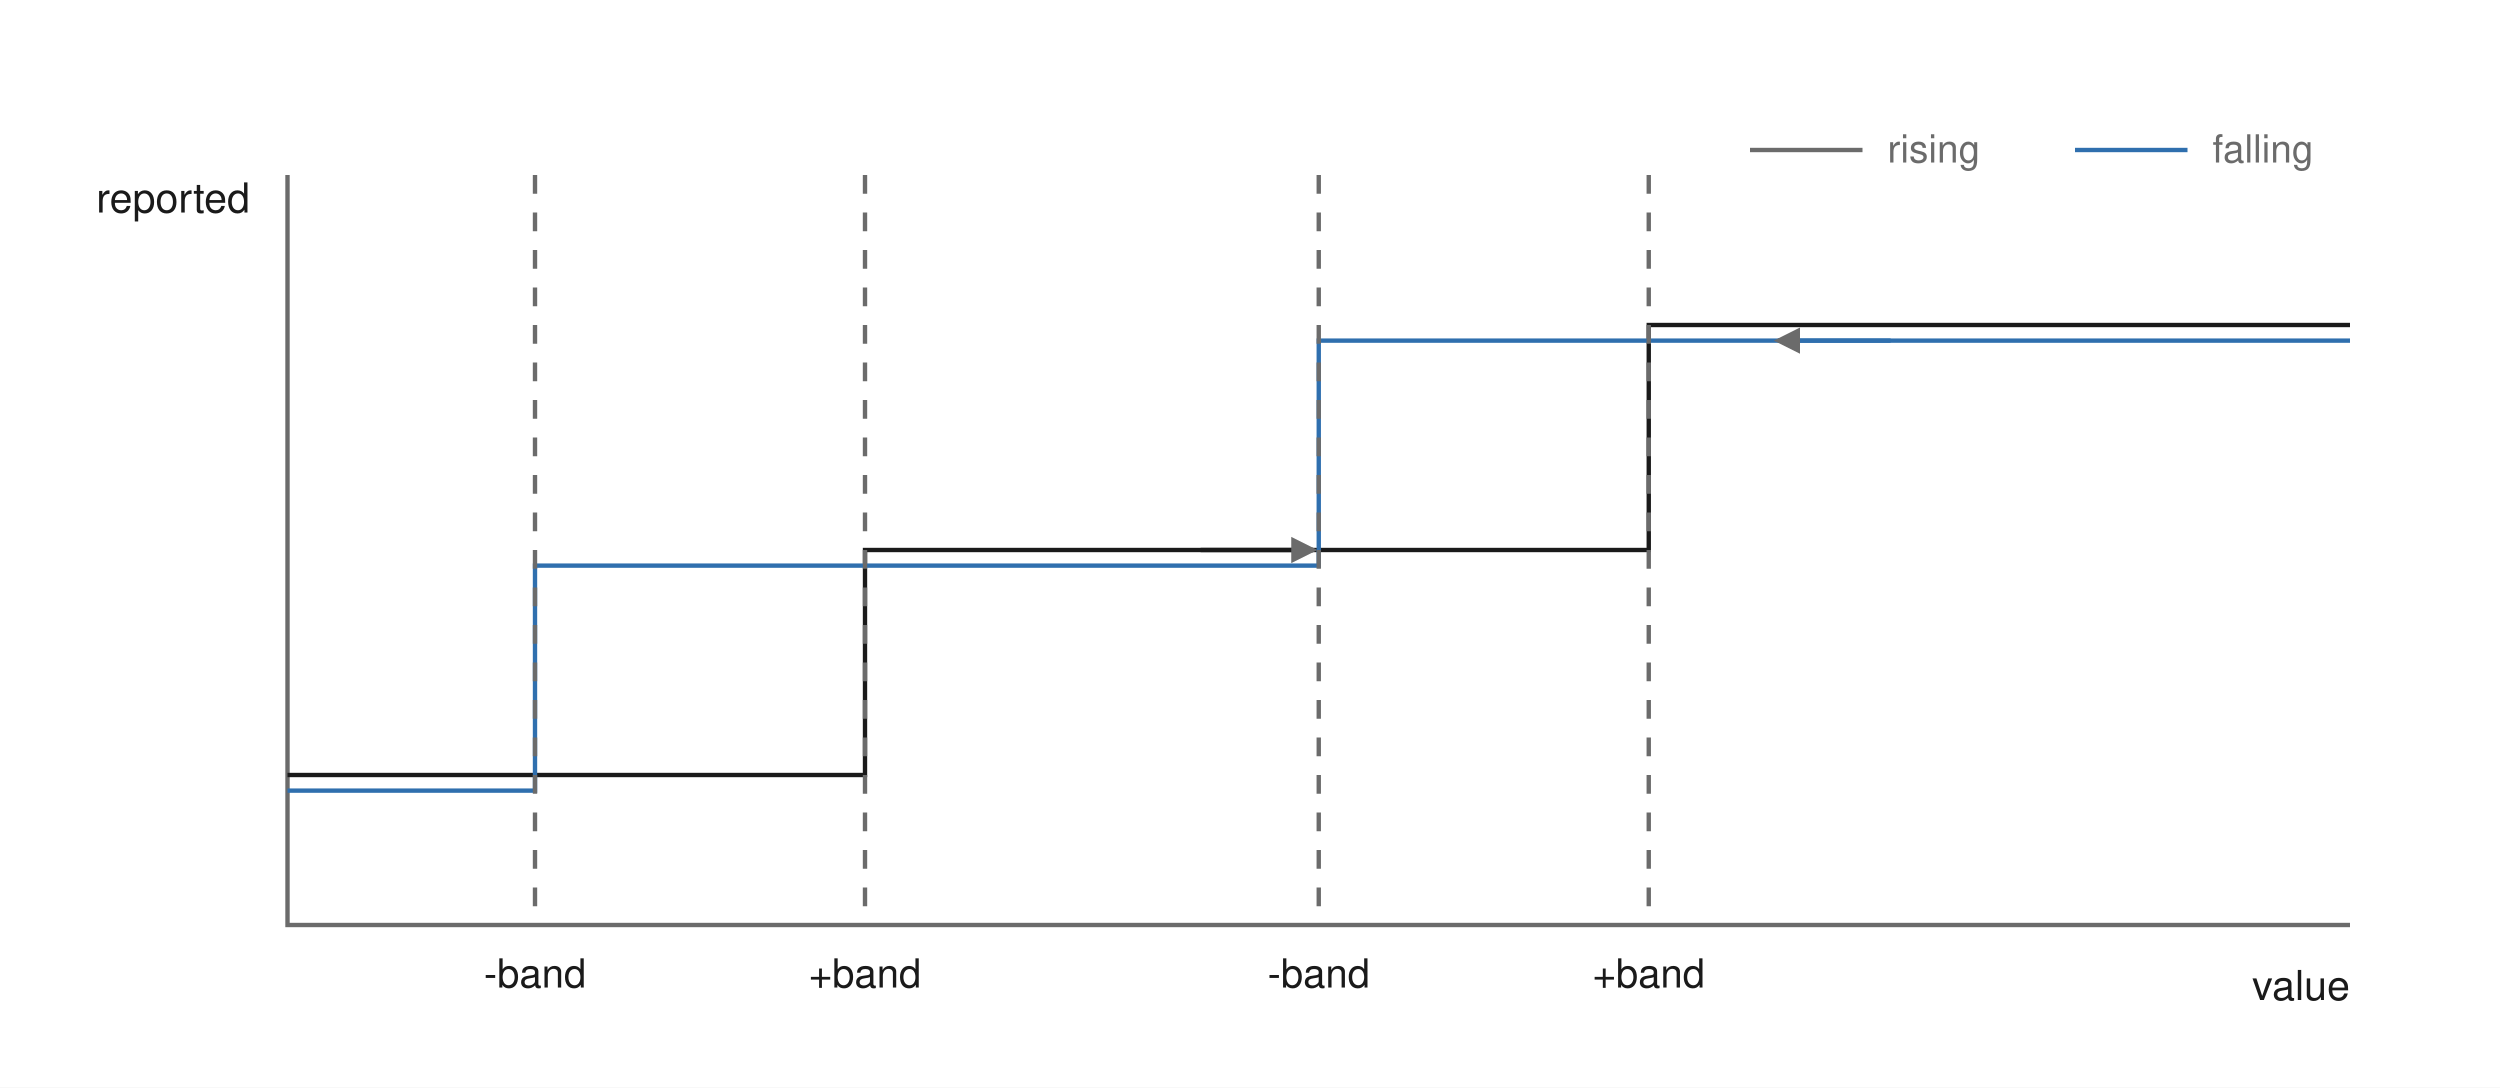
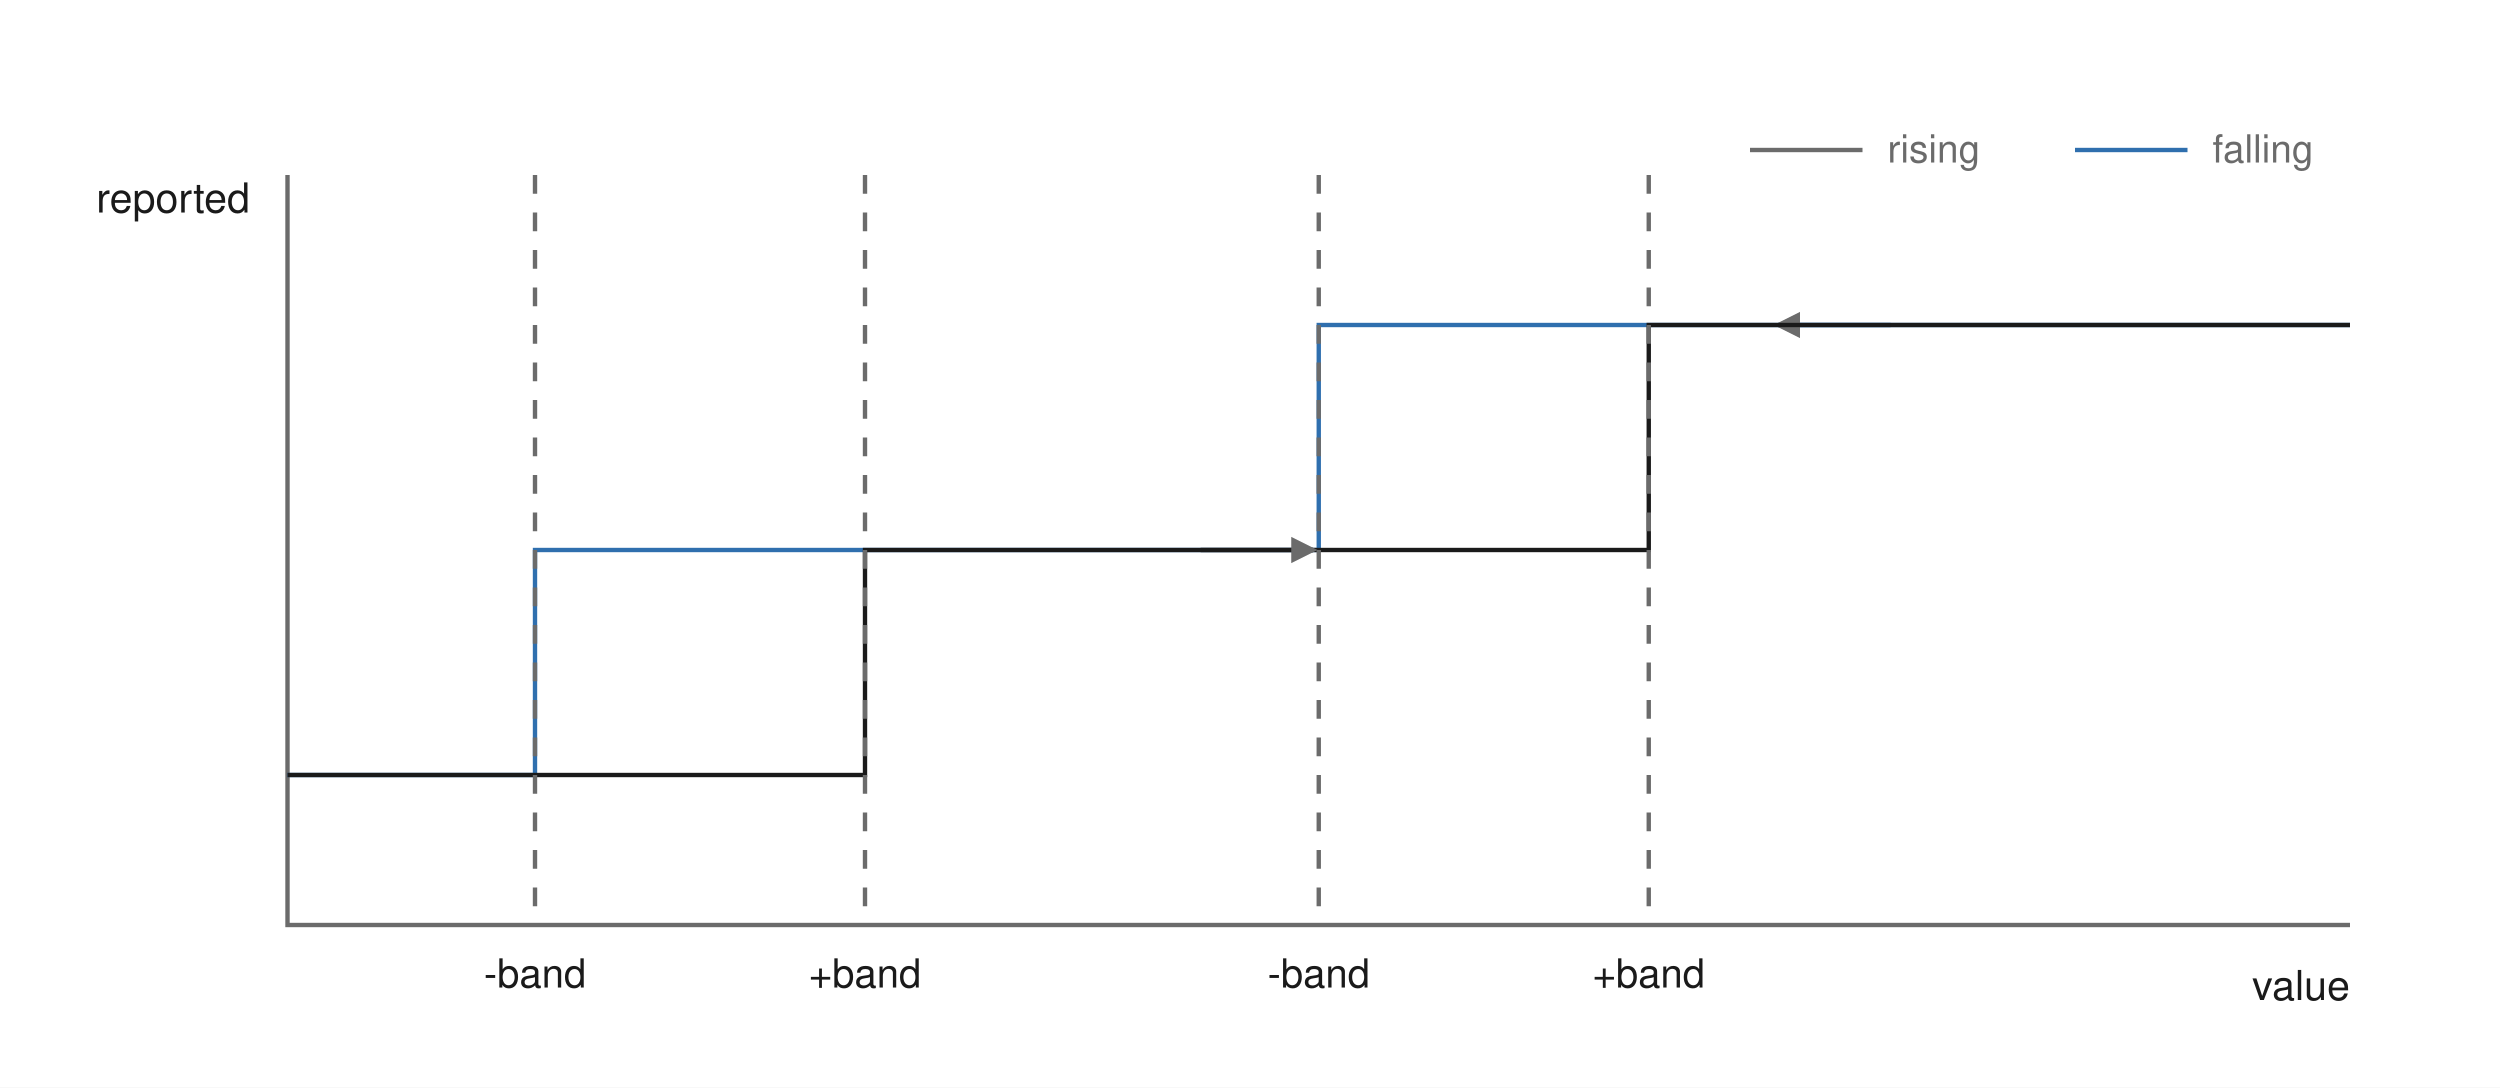
- <svg xmlns="http://www.w3.org/2000/svg" width="400" height="174" viewBox="0 0 400 174" style="max-width:100%;height:auto" content="&lt;mxfile host=&quot;app.diagrams.net&quot; type=&quot;device&quot;&gt;&lt;diagram id=&quot;block_Deadband&quot; name=&quot;block_Deadband&quot;&gt;&lt;mxGraphModel dx=&quot;400&quot; dy=&quot;174&quot; grid=&quot;0&quot; gridSize=&quot;10&quot; guides=&quot;1&quot; tooltips=&quot;1&quot; connect=&quot;1&quot; arrows=&quot;1&quot; fold=&quot;1&quot; page=&quot;1&quot; pageScale=&quot;1&quot; pageWidth=&quot;400&quot; pageHeight=&quot;174&quot; math=&quot;0&quot; shadow=&quot;0&quot;&gt;&lt;root&gt;&lt;mxCell id=&quot;0&quot;/&gt;&lt;mxCell id=&quot;1&quot; parent=&quot;0&quot;/&gt;&lt;mxCell id=&quot;e2&quot; value=&quot;&quot; style=&quot;edgeStyle=none;html=1;strokeColor=#6b6b6b;endArrow=none&quot; edge=&quot;1&quot; parent=&quot;1&quot;&gt;&lt;mxGeometry relative=&quot;1&quot; as=&quot;geometry&quot;&gt;&lt;mxPoint x=&quot;46&quot; y=&quot;28&quot; as=&quot;sourcePoint&quot;/&gt;&lt;mxPoint x=&quot;376&quot; y=&quot;148&quot; as=&quot;targetPoint&quot;/&gt;&lt;Array as=&quot;points&quot;&gt;&lt;mxPoint x=&quot;46&quot; y=&quot;148&quot;/&gt;&lt;/Array&gt;&lt;/mxGeometry&gt;&lt;/mxCell&gt;&lt;mxCell id=&quot;n3&quot; value=&quot;reported&quot; style=&quot;text;html=1;fontSize=6;fontColor=#1a1a1a;align=left&quot; vertex=&quot;1&quot; parent=&quot;1&quot;&gt;&lt;mxGeometry x=&quot;40&quot; y=&quot;27.4&quot; width=&quot;40&quot; height=&quot;10.6&quot; as=&quot;geometry&quot;/&gt;&lt;/mxCell&gt;&lt;mxCell id=&quot;n4&quot; value=&quot;value&quot; style=&quot;text;html=1;fontSize=6;fontColor=#1a1a1a;align=left&quot; vertex=&quot;1&quot; parent=&quot;1&quot;&gt;&lt;mxGeometry x=&quot;376&quot; y=&quot;153.4&quot; width=&quot;40&quot; height=&quot;10.6&quot; as=&quot;geometry&quot;/&gt;&lt;/mxCell&gt;&lt;mxCell id=&quot;e5&quot; value=&quot;&quot; style=&quot;edgeStyle=none;html=1;strokeColor=#1a1a1a;endArrow=none&quot; edge=&quot;1&quot; parent=&quot;1&quot;&gt;&lt;mxGeometry relative=&quot;1&quot; as=&quot;geometry&quot;&gt;&lt;mxPoint x=&quot;46.0&quot; y=&quot;124.0&quot; as=&quot;sourcePoint&quot;/&gt;&lt;mxPoint x=&quot;376.0&quot; y=&quot;52.0&quot; as=&quot;targetPoint&quot;/&gt;&lt;Array as=&quot;points&quot;&gt;&lt;mxPoint x=&quot;138.4&quot; y=&quot;124.0&quot;/&gt;&lt;mxPoint x=&quot;138.4&quot; y=&quot;88.0&quot;/&gt;&lt;mxPoint x=&quot;263.8&quot; y=&quot;88.0&quot;/&gt;&lt;mxPoint x=&quot;263.8&quot; y=&quot;52.0&quot;/&gt;&lt;/Array&gt;&lt;/mxGeometry&gt;&lt;/mxCell&gt;&lt;mxCell id=&quot;e6&quot; value=&quot;&quot; style=&quot;edgeStyle=none;html=1;strokeColor=#1a1a1a;endArrow=block&quot; edge=&quot;1&quot; parent=&quot;1&quot;&gt;&lt;mxGeometry relative=&quot;1&quot; as=&quot;geometry&quot;&gt;&lt;mxPoint x=&quot;192.1&quot; y=&quot;88.0&quot; as=&quot;sourcePoint&quot;/&gt;&lt;mxPoint x=&quot;210.1&quot; y=&quot;88.0&quot; as=&quot;targetPoint&quot;/&gt;&lt;/mxGeometry&gt;&lt;/mxCell&gt;&lt;mxCell id=&quot;e7&quot; value=&quot;&quot; style=&quot;edgeStyle=none;html=1;strokeColor=#2f6fae;endArrow=none&quot; edge=&quot;1&quot; parent=&quot;1&quot;&gt;&lt;mxGeometry relative=&quot;1&quot; as=&quot;geometry&quot;&gt;&lt;mxPoint x=&quot;376.0&quot; y=&quot;54.5&quot; as=&quot;sourcePoint&quot;/&gt;&lt;mxPoint x=&quot;46.0&quot; y=&quot;126.5&quot; as=&quot;targetPoint&quot;/&gt;&lt;Array as=&quot;points&quot;&gt;&lt;mxPoint x=&quot;211.0&quot; y=&quot;54.5&quot;/&gt;&lt;mxPoint x=&quot;211.0&quot; y=&quot;90.5&quot;/&gt;&lt;mxPoint x=&quot;85.6&quot; y=&quot;90.5&quot;/&gt;&lt;mxPoint x=&quot;85.6&quot; y=&quot;126.5&quot;/&gt;&lt;/Array&gt;&lt;/mxGeometry&gt;&lt;/mxCell&gt;&lt;mxCell id=&quot;e8&quot; value=&quot;&quot; style=&quot;edgeStyle=none;html=1;strokeColor=#2f6fae;endArrow=block&quot; edge=&quot;1&quot; parent=&quot;1&quot;&gt;&lt;mxGeometry relative=&quot;1&quot; as=&quot;geometry&quot;&gt;&lt;mxPoint x=&quot;302.5&quot; y=&quot;54.5&quot; as=&quot;sourcePoint&quot;/&gt;&lt;mxPoint x=&quot;284.5&quot; y=&quot;54.5&quot; as=&quot;targetPoint&quot;/&gt;&lt;/mxGeometry&gt;&lt;/mxCell&gt;&lt;mxCell id=&quot;e9&quot; value=&quot;&quot; style=&quot;edgeStyle=none;html=1;strokeColor=#6b6b6b;endArrow=none&quot; edge=&quot;1&quot; parent=&quot;1&quot;&gt;&lt;mxGeometry relative=&quot;1&quot; as=&quot;geometry&quot;&gt;&lt;mxPoint x=&quot;280&quot; y=&quot;24&quot; as=&quot;sourcePoint&quot;/&gt;&lt;mxPoint x=&quot;298&quot; y=&quot;24&quot; as=&quot;targetPoint&quot;/&gt;&lt;/mxGeometry&gt;&lt;/mxCell&gt;&lt;mxCell id=&quot;n10&quot; value=&quot;rising&quot; style=&quot;text;html=1;fontSize=6;fontColor=#6b6b6b;align=left&quot; vertex=&quot;1&quot; parent=&quot;1&quot;&gt;&lt;mxGeometry x=&quot;302&quot; y=&quot;19.8&quot; width=&quot;40&quot; height=&quot;10.2&quot; as=&quot;geometry&quot;/&gt;&lt;/mxCell&gt;&lt;mxCell id=&quot;e11&quot; value=&quot;&quot; style=&quot;edgeStyle=none;html=1;strokeColor=#2f6fae;endArrow=none&quot; edge=&quot;1&quot; parent=&quot;1&quot;&gt;&lt;mxGeometry relative=&quot;1&quot; as=&quot;geometry&quot;&gt;&lt;mxPoint x=&quot;332&quot; y=&quot;24&quot; as=&quot;sourcePoint&quot;/&gt;&lt;mxPoint x=&quot;350&quot; y=&quot;24&quot; as=&quot;targetPoint&quot;/&gt;&lt;/mxGeometry&gt;&lt;/mxCell&gt;&lt;mxCell id=&quot;n12&quot; value=&quot;falling&quot; style=&quot;text;html=1;fontSize=6;fontColor=#6b6b6b;align=left&quot; vertex=&quot;1&quot; parent=&quot;1&quot;&gt;&lt;mxGeometry x=&quot;354&quot; y=&quot;19.8&quot; width=&quot;40&quot; height=&quot;10.2&quot; as=&quot;geometry&quot;/&gt;&lt;/mxCell&gt;&lt;mxCell id=&quot;e13&quot; value=&quot;&quot; style=&quot;edgeStyle=none;html=1;strokeColor=#6b6b6b;endArrow=none;dashed=1&quot; edge=&quot;1&quot; parent=&quot;1&quot;&gt;&lt;mxGeometry relative=&quot;1&quot; as=&quot;geometry&quot;&gt;&lt;mxPoint x=&quot;85.6&quot; y=&quot;28&quot; as=&quot;sourcePoint&quot;/&gt;&lt;mxPoint x=&quot;85.6&quot; y=&quot;148&quot; as=&quot;targetPoint&quot;/&gt;&lt;/mxGeometry&gt;&lt;/mxCell&gt;&lt;mxCell id=&quot;n14&quot; value=&quot;-band&quot; style=&quot;text;html=1;fontSize=6;fontColor=#1a1a1a;align=center&quot; vertex=&quot;1&quot; parent=&quot;1&quot;&gt;&lt;mxGeometry x=&quot;85.6&quot; y=&quot;151.6&quot; width=&quot;40&quot; height=&quot;10.4&quot; as=&quot;geometry&quot;/&gt;&lt;/mxCell&gt;&lt;mxCell id=&quot;e15&quot; value=&quot;&quot; style=&quot;edgeStyle=none;html=1;strokeColor=#6b6b6b;endArrow=none;dashed=1&quot; edge=&quot;1&quot; parent=&quot;1&quot;&gt;&lt;mxGeometry relative=&quot;1&quot; as=&quot;geometry&quot;&gt;&lt;mxPoint x=&quot;138.4&quot; y=&quot;28&quot; as=&quot;sourcePoint&quot;/&gt;&lt;mxPoint x=&quot;138.4&quot; y=&quot;148&quot; as=&quot;targetPoint&quot;/&gt;&lt;/mxGeometry&gt;&lt;/mxCell&gt;&lt;mxCell id=&quot;n16&quot; value=&quot;+band&quot; style=&quot;text;html=1;fontSize=6;fontColor=#1a1a1a;align=center&quot; vertex=&quot;1&quot; parent=&quot;1&quot;&gt;&lt;mxGeometry x=&quot;138.4&quot; y=&quot;151.6&quot; width=&quot;40&quot; height=&quot;10.4&quot; as=&quot;geometry&quot;/&gt;&lt;/mxCell&gt;&lt;mxCell id=&quot;e17&quot; value=&quot;&quot; style=&quot;edgeStyle=none;html=1;strokeColor=#6b6b6b;endArrow=none;dashed=1&quot; edge=&quot;1&quot; parent=&quot;1&quot;&gt;&lt;mxGeometry relative=&quot;1&quot; as=&quot;geometry&quot;&gt;&lt;mxPoint x=&quot;211.0&quot; y=&quot;28&quot; as=&quot;sourcePoint&quot;/&gt;&lt;mxPoint x=&quot;211.0&quot; y=&quot;148&quot; as=&quot;targetPoint&quot;/&gt;&lt;/mxGeometry&gt;&lt;/mxCell&gt;&lt;mxCell id=&quot;n18&quot; value=&quot;-band&quot; style=&quot;text;html=1;fontSize=6;fontColor=#1a1a1a;align=center&quot; vertex=&quot;1&quot; parent=&quot;1&quot;&gt;&lt;mxGeometry x=&quot;211.0&quot; y=&quot;151.6&quot; width=&quot;40&quot; height=&quot;10.4&quot; as=&quot;geometry&quot;/&gt;&lt;/mxCell&gt;&lt;mxCell id=&quot;e19&quot; value=&quot;&quot; style=&quot;edgeStyle=none;html=1;strokeColor=#6b6b6b;endArrow=none;dashed=1&quot; edge=&quot;1&quot; parent=&quot;1&quot;&gt;&lt;mxGeometry relative=&quot;1&quot; as=&quot;geometry&quot;&gt;&lt;mxPoint x=&quot;263.8&quot; y=&quot;28&quot; as=&quot;sourcePoint&quot;/&gt;&lt;mxPoint x=&quot;263.8&quot; y=&quot;148&quot; as=&quot;targetPoint&quot;/&gt;&lt;/mxGeometry&gt;&lt;/mxCell&gt;&lt;mxCell id=&quot;n20&quot; value=&quot;+band&quot; style=&quot;text;html=1;fontSize=6;fontColor=#1a1a1a;align=center&quot; vertex=&quot;1&quot; parent=&quot;1&quot;&gt;&lt;mxGeometry x=&quot;263.8&quot; y=&quot;151.6&quot; width=&quot;40&quot; height=&quot;10.4&quot; as=&quot;geometry&quot;/&gt;&lt;/mxCell&gt;&lt;/root&gt;&lt;/mxGraphModel&gt;&lt;/diagram&gt;&lt;/mxfile&gt;">
+ <svg xmlns="http://www.w3.org/2000/svg" width="400" height="174" viewBox="0 0 400 174" style="max-width:100%;height:auto" content="&lt;mxfile host=&quot;app.diagrams.net&quot; type=&quot;device&quot;&gt;&lt;diagram id=&quot;block_Deadband&quot; name=&quot;block_Deadband&quot;&gt;&lt;mxGraphModel dx=&quot;400&quot; dy=&quot;174&quot; grid=&quot;0&quot; gridSize=&quot;10&quot; guides=&quot;1&quot; tooltips=&quot;1&quot; connect=&quot;1&quot; arrows=&quot;1&quot; fold=&quot;1&quot; page=&quot;1&quot; pageScale=&quot;1&quot; pageWidth=&quot;400&quot; pageHeight=&quot;174&quot; math=&quot;0&quot; shadow=&quot;0&quot;&gt;&lt;root&gt;&lt;mxCell id=&quot;0&quot;/&gt;&lt;mxCell id=&quot;1&quot; parent=&quot;0&quot;/&gt;&lt;mxCell id=&quot;e2&quot; value=&quot;&quot; style=&quot;edgeStyle=none;html=1;strokeColor=#6b6b6b;endArrow=none&quot; edge=&quot;1&quot; parent=&quot;1&quot;&gt;&lt;mxGeometry relative=&quot;1&quot; as=&quot;geometry&quot;&gt;&lt;mxPoint x=&quot;46&quot; y=&quot;28&quot; as=&quot;sourcePoint&quot;/&gt;&lt;mxPoint x=&quot;376&quot; y=&quot;148&quot; as=&quot;targetPoint&quot;/&gt;&lt;Array as=&quot;points&quot;&gt;&lt;mxPoint x=&quot;46&quot; y=&quot;148&quot;/&gt;&lt;/Array&gt;&lt;/mxGeometry&gt;&lt;/mxCell&gt;&lt;mxCell id=&quot;n3&quot; value=&quot;reported&quot; style=&quot;text;html=1;fontSize=6;fontColor=#1a1a1a;align=left&quot; vertex=&quot;1&quot; parent=&quot;1&quot;&gt;&lt;mxGeometry x=&quot;40&quot; y=&quot;27.4&quot; width=&quot;40&quot; height=&quot;10.6&quot; as=&quot;geometry&quot;/&gt;&lt;/mxCell&gt;&lt;mxCell id=&quot;n4&quot; value=&quot;value&quot; style=&quot;text;html=1;fontSize=6;fontColor=#1a1a1a;align=left&quot; vertex=&quot;1&quot; parent=&quot;1&quot;&gt;&lt;mxGeometry x=&quot;376&quot; y=&quot;153.4&quot; width=&quot;40&quot; height=&quot;10.6&quot; as=&quot;geometry&quot;/&gt;&lt;/mxCell&gt;&lt;mxCell id=&quot;e5&quot; value=&quot;&quot; style=&quot;edgeStyle=none;html=1;strokeColor=#2f6fae;endArrow=none&quot; edge=&quot;1&quot; parent=&quot;1&quot;&gt;&lt;mxGeometry relative=&quot;1&quot; as=&quot;geometry&quot;&gt;&lt;mxPoint x=&quot;376.0&quot; y=&quot;52.0&quot; as=&quot;sourcePoint&quot;/&gt;&lt;mxPoint x=&quot;46.0&quot; y=&quot;124.0&quot; as=&quot;targetPoint&quot;/&gt;&lt;Array as=&quot;points&quot;&gt;&lt;mxPoint x=&quot;211.0&quot; y=&quot;52.0&quot;/&gt;&lt;mxPoint x=&quot;211.0&quot; y=&quot;88.0&quot;/&gt;&lt;mxPoint x=&quot;85.6&quot; y=&quot;88.0&quot;/&gt;&lt;mxPoint x=&quot;85.6&quot; y=&quot;124.0&quot;/&gt;&lt;/Array&gt;&lt;/mxGeometry&gt;&lt;/mxCell&gt;&lt;mxCell id=&quot;e6&quot; value=&quot;&quot; style=&quot;edgeStyle=none;html=1;strokeColor=#2f6fae;endArrow=block&quot; edge=&quot;1&quot; parent=&quot;1&quot;&gt;&lt;mxGeometry relative=&quot;1&quot; as=&quot;geometry&quot;&gt;&lt;mxPoint x=&quot;302.5&quot; y=&quot;52.0&quot; as=&quot;sourcePoint&quot;/&gt;&lt;mxPoint x=&quot;284.5&quot; y=&quot;52.0&quot; as=&quot;targetPoint&quot;/&gt;&lt;/mxGeometry&gt;&lt;/mxCell&gt;&lt;mxCell id=&quot;e7&quot; value=&quot;&quot; style=&quot;edgeStyle=none;html=1;strokeColor=#1a1a1a;endArrow=none&quot; edge=&quot;1&quot; parent=&quot;1&quot;&gt;&lt;mxGeometry relative=&quot;1&quot; as=&quot;geometry&quot;&gt;&lt;mxPoint x=&quot;46.0&quot; y=&quot;124.0&quot; as=&quot;sourcePoint&quot;/&gt;&lt;mxPoint x=&quot;376.0&quot; y=&quot;52.0&quot; as=&quot;targetPoint&quot;/&gt;&lt;Array as=&quot;points&quot;&gt;&lt;mxPoint x=&quot;138.4&quot; y=&quot;124.0&quot;/&gt;&lt;mxPoint x=&quot;138.4&quot; y=&quot;88.0&quot;/&gt;&lt;mxPoint x=&quot;263.8&quot; y=&quot;88.0&quot;/&gt;&lt;mxPoint x=&quot;263.8&quot; y=&quot;52.0&quot;/&gt;&lt;/Array&gt;&lt;/mxGeometry&gt;&lt;/mxCell&gt;&lt;mxCell id=&quot;e8&quot; value=&quot;&quot; style=&quot;edgeStyle=none;html=1;strokeColor=#1a1a1a;endArrow=block&quot; edge=&quot;1&quot; parent=&quot;1&quot;&gt;&lt;mxGeometry relative=&quot;1&quot; as=&quot;geometry&quot;&gt;&lt;mxPoint x=&quot;192.1&quot; y=&quot;88.0&quot; as=&quot;sourcePoint&quot;/&gt;&lt;mxPoint x=&quot;210.1&quot; y=&quot;88.0&quot; as=&quot;targetPoint&quot;/&gt;&lt;/mxGeometry&gt;&lt;/mxCell&gt;&lt;mxCell id=&quot;e9&quot; value=&quot;&quot; style=&quot;edgeStyle=none;html=1;strokeColor=#6b6b6b;endArrow=none&quot; edge=&quot;1&quot; parent=&quot;1&quot;&gt;&lt;mxGeometry relative=&quot;1&quot; as=&quot;geometry&quot;&gt;&lt;mxPoint x=&quot;280&quot; y=&quot;24&quot; as=&quot;sourcePoint&quot;/&gt;&lt;mxPoint x=&quot;298&quot; y=&quot;24&quot; as=&quot;targetPoint&quot;/&gt;&lt;/mxGeometry&gt;&lt;/mxCell&gt;&lt;mxCell id=&quot;n10&quot; value=&quot;rising&quot; style=&quot;text;html=1;fontSize=6;fontColor=#6b6b6b;align=left&quot; vertex=&quot;1&quot; parent=&quot;1&quot;&gt;&lt;mxGeometry x=&quot;302&quot; y=&quot;19.8&quot; width=&quot;40&quot; height=&quot;10.2&quot; as=&quot;geometry&quot;/&gt;&lt;/mxCell&gt;&lt;mxCell id=&quot;e11&quot; value=&quot;&quot; style=&quot;edgeStyle=none;html=1;strokeColor=#2f6fae;endArrow=none&quot; edge=&quot;1&quot; parent=&quot;1&quot;&gt;&lt;mxGeometry relative=&quot;1&quot; as=&quot;geometry&quot;&gt;&lt;mxPoint x=&quot;332&quot; y=&quot;24&quot; as=&quot;sourcePoint&quot;/&gt;&lt;mxPoint x=&quot;350&quot; y=&quot;24&quot; as=&quot;targetPoint&quot;/&gt;&lt;/mxGeometry&gt;&lt;/mxCell&gt;&lt;mxCell id=&quot;n12&quot; value=&quot;falling&quot; style=&quot;text;html=1;fontSize=6;fontColor=#6b6b6b;align=left&quot; vertex=&quot;1&quot; parent=&quot;1&quot;&gt;&lt;mxGeometry x=&quot;354&quot; y=&quot;19.8&quot; width=&quot;40&quot; height=&quot;10.2&quot; as=&quot;geometry&quot;/&gt;&lt;/mxCell&gt;&lt;mxCell id=&quot;e13&quot; value=&quot;&quot; style=&quot;edgeStyle=none;html=1;strokeColor=#6b6b6b;endArrow=none;dashed=1&quot; edge=&quot;1&quot; parent=&quot;1&quot;&gt;&lt;mxGeometry relative=&quot;1&quot; as=&quot;geometry&quot;&gt;&lt;mxPoint x=&quot;85.6&quot; y=&quot;28&quot; as=&quot;sourcePoint&quot;/&gt;&lt;mxPoint x=&quot;85.6&quot; y=&quot;148&quot; as=&quot;targetPoint&quot;/&gt;&lt;/mxGeometry&gt;&lt;/mxCell&gt;&lt;mxCell id=&quot;n14&quot; value=&quot;-band&quot; style=&quot;text;html=1;fontSize=6;fontColor=#1a1a1a;align=center&quot; vertex=&quot;1&quot; parent=&quot;1&quot;&gt;&lt;mxGeometry x=&quot;85.6&quot; y=&quot;151.6&quot; width=&quot;40&quot; height=&quot;10.4&quot; as=&quot;geometry&quot;/&gt;&lt;/mxCell&gt;&lt;mxCell id=&quot;e15&quot; value=&quot;&quot; style=&quot;edgeStyle=none;html=1;strokeColor=#6b6b6b;endArrow=none;dashed=1&quot; edge=&quot;1&quot; parent=&quot;1&quot;&gt;&lt;mxGeometry relative=&quot;1&quot; as=&quot;geometry&quot;&gt;&lt;mxPoint x=&quot;138.4&quot; y=&quot;28&quot; as=&quot;sourcePoint&quot;/&gt;&lt;mxPoint x=&quot;138.4&quot; y=&quot;148&quot; as=&quot;targetPoint&quot;/&gt;&lt;/mxGeometry&gt;&lt;/mxCell&gt;&lt;mxCell id=&quot;n16&quot; value=&quot;+band&quot; style=&quot;text;html=1;fontSize=6;fontColor=#1a1a1a;align=center&quot; vertex=&quot;1&quot; parent=&quot;1&quot;&gt;&lt;mxGeometry x=&quot;138.4&quot; y=&quot;151.6&quot; width=&quot;40&quot; height=&quot;10.4&quot; as=&quot;geometry&quot;/&gt;&lt;/mxCell&gt;&lt;mxCell id=&quot;e17&quot; value=&quot;&quot; style=&quot;edgeStyle=none;html=1;strokeColor=#6b6b6b;endArrow=none;dashed=1&quot; edge=&quot;1&quot; parent=&quot;1&quot;&gt;&lt;mxGeometry relative=&quot;1&quot; as=&quot;geometry&quot;&gt;&lt;mxPoint x=&quot;211.0&quot; y=&quot;28&quot; as=&quot;sourcePoint&quot;/&gt;&lt;mxPoint x=&quot;211.0&quot; y=&quot;148&quot; as=&quot;targetPoint&quot;/&gt;&lt;/mxGeometry&gt;&lt;/mxCell&gt;&lt;mxCell id=&quot;n18&quot; value=&quot;-band&quot; style=&quot;text;html=1;fontSize=6;fontColor=#1a1a1a;align=center&quot; vertex=&quot;1&quot; parent=&quot;1&quot;&gt;&lt;mxGeometry x=&quot;211.0&quot; y=&quot;151.6&quot; width=&quot;40&quot; height=&quot;10.4&quot; as=&quot;geometry&quot;/&gt;&lt;/mxCell&gt;&lt;mxCell id=&quot;e19&quot; value=&quot;&quot; style=&quot;edgeStyle=none;html=1;strokeColor=#6b6b6b;endArrow=none;dashed=1&quot; edge=&quot;1&quot; parent=&quot;1&quot;&gt;&lt;mxGeometry relative=&quot;1&quot; as=&quot;geometry&quot;&gt;&lt;mxPoint x=&quot;263.8&quot; y=&quot;28&quot; as=&quot;sourcePoint&quot;/&gt;&lt;mxPoint x=&quot;263.8&quot; y=&quot;148&quot; as=&quot;targetPoint&quot;/&gt;&lt;/mxGeometry&gt;&lt;/mxCell&gt;&lt;mxCell id=&quot;n20&quot; value=&quot;+band&quot; style=&quot;text;html=1;fontSize=6;fontColor=#1a1a1a;align=center&quot; vertex=&quot;1&quot; parent=&quot;1&quot;&gt;&lt;mxGeometry x=&quot;263.8&quot; y=&quot;151.6&quot; width=&quot;40&quot; height=&quot;10.4&quot; as=&quot;geometry&quot;/&gt;&lt;/mxCell&gt;&lt;/root&gt;&lt;/mxGraphModel&gt;&lt;/diagram&gt;&lt;/mxfile&gt;">
  <defs>
    <marker id="a" markerWidth="6" markerHeight="6" refX="5" refY="3" orient="auto">
      <path d="M0,0 L6,3 L0,6 z" fill="#6b6b6b" />
    </marker>
  </defs>
  <rect width="400" height="174" fill="#ffffff" />
  <polyline points="46,28 46,148 376,148" fill="none" stroke="#6b6b6b" stroke-width="0.7" />
  <text x="40" y="34" font-family="Helvetica,Arial,sans-serif" font-size="6.6" fill="#1a1a1a" text-anchor="end">reported</text>
  <text x="376" y="160" font-family="Helvetica,Arial,sans-serif" font-size="6.6" fill="#1a1a1a" text-anchor="end">value</text>
+   <polyline points="376.0,52.0 211.0,52.0 211.0,88.0 85.6,88.0 85.6,124.0 46.0,124.0" fill="none" stroke="#2f6fae" stroke-width="0.7" />
+   <polyline points="302.5,52.0 284.5,52.0" fill="none" stroke="#2f6fae" stroke-width="0.7" marker-end="url(#a)" />
  <polyline points="46.0,124.0 138.4,124.0 138.4,88.0 263.8,88.0 263.8,52.0 376.0,52.0" fill="none" stroke="#1a1a1a" stroke-width="0.7" />
  <polyline points="192.1,88.0 210.1,88.0" fill="none" stroke="#1a1a1a" stroke-width="0.7" marker-end="url(#a)" />
-   <polyline points="376.0,54.5 211.0,54.5 211.0,90.5 85.6,90.5 85.6,126.5 46.0,126.5" fill="none" stroke="#2f6fae" stroke-width="0.7" />
-   <polyline points="302.5,54.5 284.5,54.5" fill="none" stroke="#2f6fae" stroke-width="0.7" marker-end="url(#a)" />
  <polyline points="280,24 298,24" fill="none" stroke="#6b6b6b" stroke-width="0.7" />
  <text x="302" y="26" font-family="Helvetica,Arial,sans-serif" font-size="6.2" fill="#6b6b6b" text-anchor="start">rising</text>
  <polyline points="332,24 350,24" fill="none" stroke="#2f6fae" stroke-width="0.7" />
  <text x="354" y="26" font-family="Helvetica,Arial,sans-serif" font-size="6.2" fill="#6b6b6b" text-anchor="start">falling</text>
  <polyline points="85.6,28 85.6,148" fill="none" stroke="#6b6b6b" stroke-width="0.7" stroke-dasharray="3,3" />
  <text x="85.6" y="158" font-family="Helvetica,Arial,sans-serif" font-size="6.4" fill="#1a1a1a" text-anchor="middle">-band</text>
  <polyline points="138.4,28 138.4,148" fill="none" stroke="#6b6b6b" stroke-width="0.7" stroke-dasharray="3,3" />
  <text x="138.4" y="158" font-family="Helvetica,Arial,sans-serif" font-size="6.4" fill="#1a1a1a" text-anchor="middle">+band</text>
  <polyline points="211.0,28 211.0,148" fill="none" stroke="#6b6b6b" stroke-width="0.7" stroke-dasharray="3,3" />
  <text x="211.0" y="158" font-family="Helvetica,Arial,sans-serif" font-size="6.4" fill="#1a1a1a" text-anchor="middle">-band</text>
  <polyline points="263.8,28 263.8,148" fill="none" stroke="#6b6b6b" stroke-width="0.7" stroke-dasharray="3,3" />
  <text x="263.8" y="158" font-family="Helvetica,Arial,sans-serif" font-size="6.4" fill="#1a1a1a" text-anchor="middle">+band</text>
</svg>
